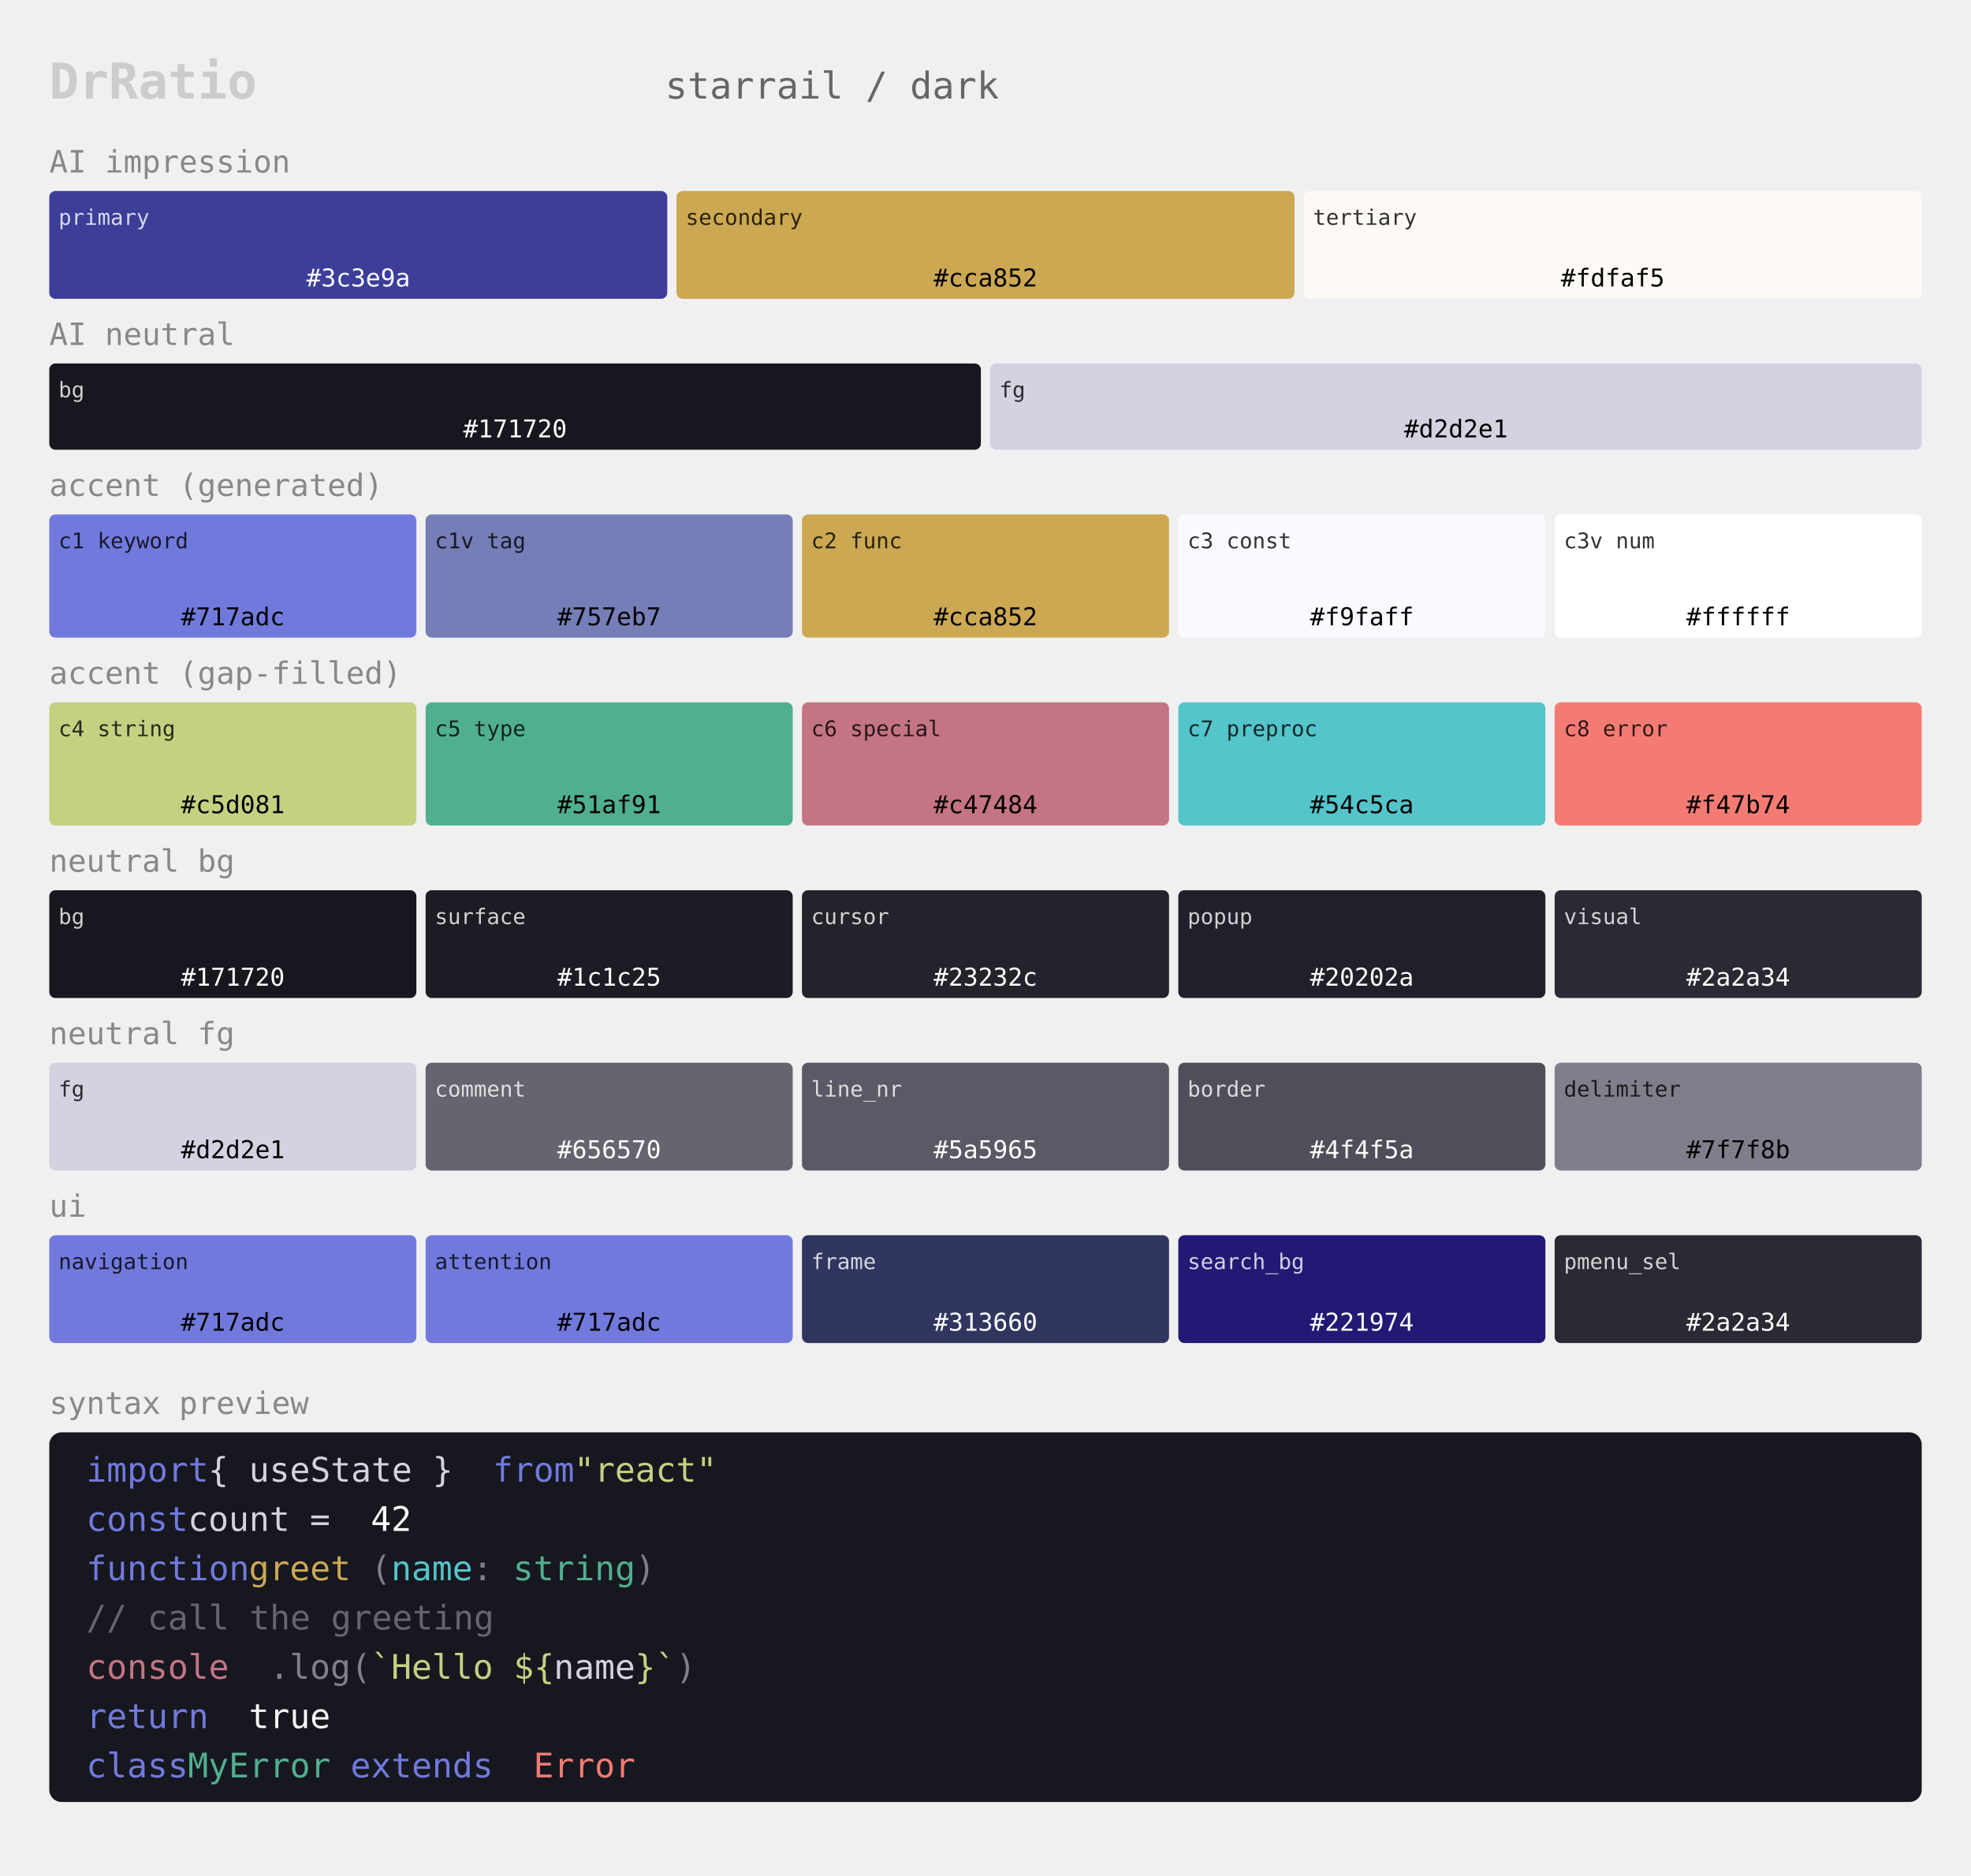
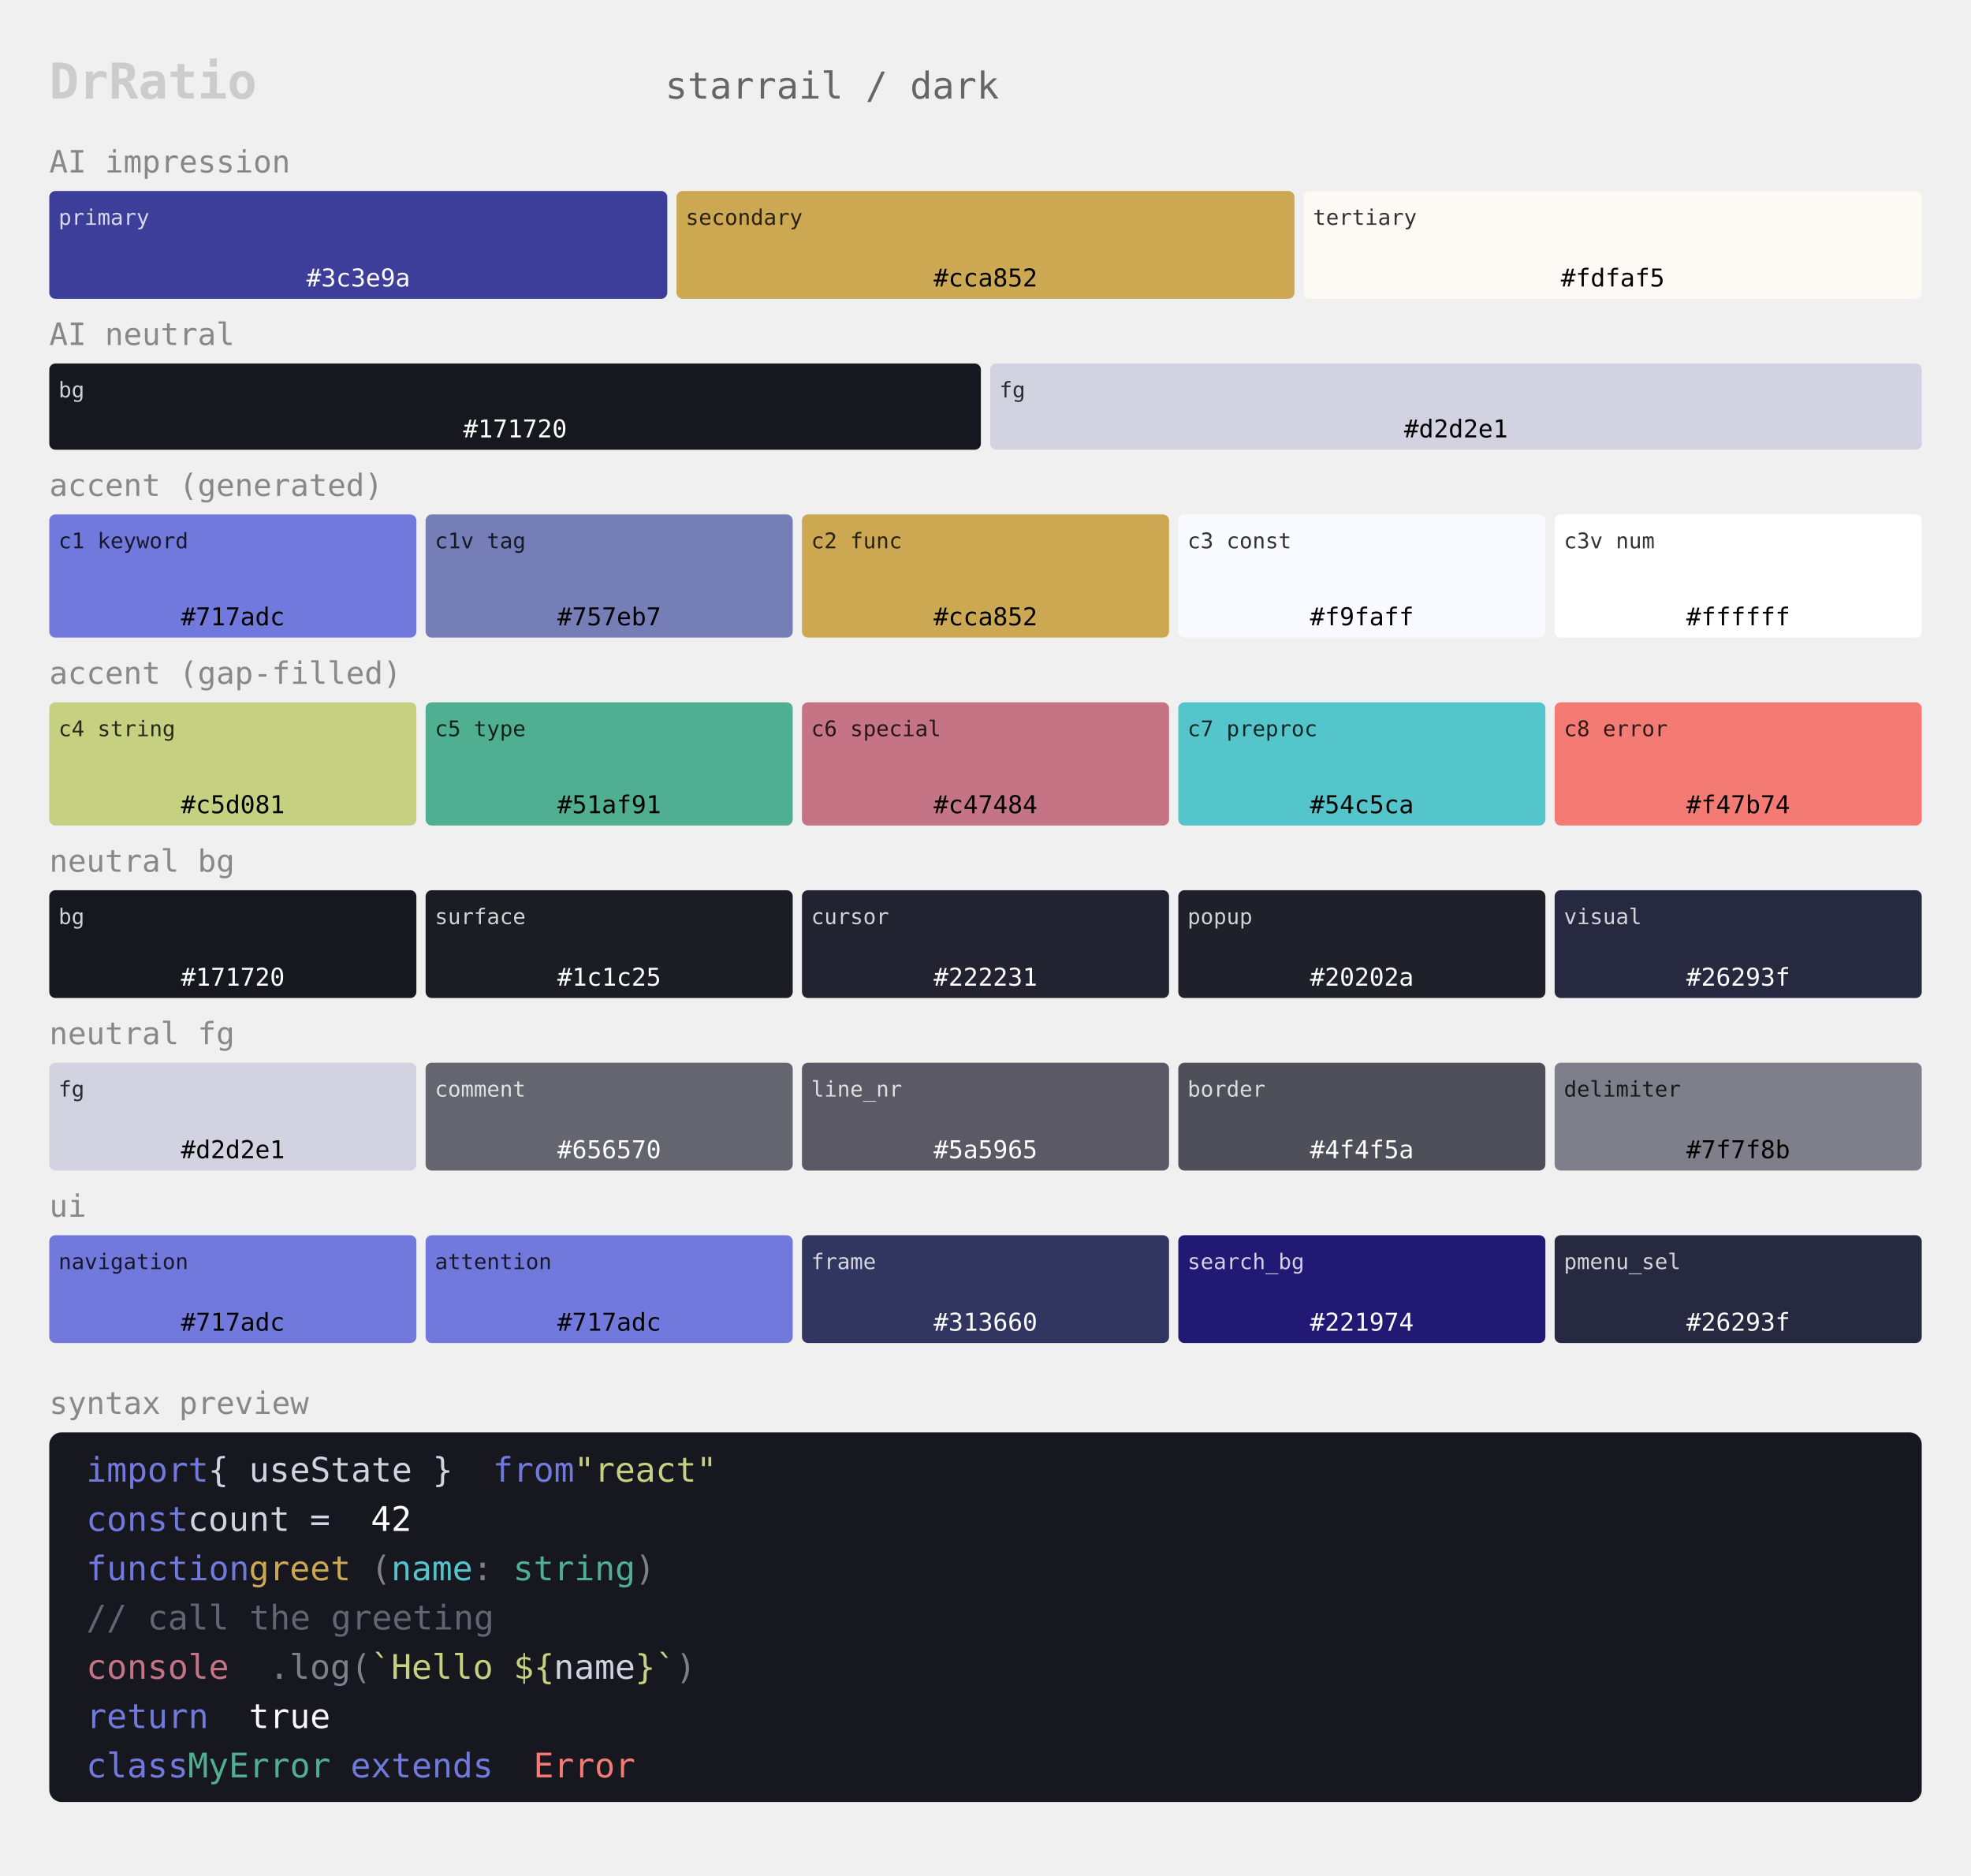
<svg xmlns="http://www.w3.org/2000/svg" width="640" height="609" style="background:#0a0a0a; font-family:ui-monospace,monospace;">
  <text x="16" y="32" fill="#ccc" font-size="16" font-weight="bold">DrRatio</text>
  <text x="216" y="32" fill="#666" font-size="12">starrail / dark</text>
  <text x="16" y="56" fill="#888" font-size="10">AI impression</text>
  <rect x="16" y="62" width="200.667" height="35" fill="#3c3e9a" rx="2" />
  <text x="19" y="73" fill="#ffffff" font-size="7" opacity="0.8">primary</text>
  <text x="116.333" y="93" fill="#ffffff" font-size="8" text-anchor="middle">#3c3e9a</text>
  <rect x="219.667" y="62" width="200.667" height="35" fill="#cca852" rx="2" />
  <text x="222.667" y="73" fill="#000000" font-size="7" opacity="0.8">secondary</text>
  <text x="320" y="93" fill="#000000" font-size="8" text-anchor="middle">#cca852</text>
  <rect x="423.333" y="62" width="200.667" height="35" fill="#fdfaf5" rx="2" />
  <text x="426.333" y="73" fill="#000000" font-size="7" opacity="0.8">tertiary</text>
  <text x="523.667" y="93" fill="#000000" font-size="8" text-anchor="middle">#fdfaf5</text>
  <text x="16" y="112" fill="#888" font-size="10">AI neutral</text>
  <rect x="16" y="118" width="302.5" height="28" fill="#171720" rx="2" />
  <text x="19" y="129" fill="#ffffff" font-size="7" opacity="0.8">bg</text>
  <text x="167.25" y="142" fill="#ffffff" font-size="8" text-anchor="middle">#171720</text>
  <rect x="321.5" y="118" width="302.5" height="28" fill="#d2d2e1" rx="2" />
  <text x="324.5" y="129" fill="#000000" font-size="7" opacity="0.8">fg</text>
  <text x="472.75" y="142" fill="#000000" font-size="8" text-anchor="middle">#d2d2e1</text>
  <text x="16" y="161" fill="#888" font-size="10">accent (generated)</text>
  <rect x="16" y="167" width="119.2" height="40" fill="#717adc" rx="2" />
  <text x="19" y="178" fill="#000000" font-size="7" opacity="0.8">c1 keyword</text>
  <text x="75.6" y="203" fill="#000000" font-size="8" text-anchor="middle">#717adc</text>
  <rect x="138.2" y="167" width="119.2" height="40" fill="#757eb7" rx="2" />
  <text x="141.2" y="178" fill="#000000" font-size="7" opacity="0.8">c1v tag</text>
  <text x="197.8" y="203" fill="#000000" font-size="8" text-anchor="middle">#757eb7</text>
  <rect x="260.4" y="167" width="119.2" height="40" fill="#cca852" rx="2" />
  <text x="263.4" y="178" fill="#000000" font-size="7" opacity="0.8">c2 func</text>
  <text x="320" y="203" fill="#000000" font-size="8" text-anchor="middle">#cca852</text>
  <rect x="382.6" y="167" width="119.2" height="40" fill="#f9faff" rx="2" />
  <text x="385.6" y="178" fill="#000000" font-size="7" opacity="0.8">c3 const</text>
  <text x="442.2" y="203" fill="#000000" font-size="8" text-anchor="middle">#f9faff</text>
  <rect x="504.8" y="167" width="119.2" height="40" fill="#ffffff" rx="2" />
  <text x="507.8" y="178" fill="#000000" font-size="7" opacity="0.8">c3v num</text>
  <text x="564.4" y="203" fill="#000000" font-size="8" text-anchor="middle">#ffffff</text>
  <text x="16" y="222" fill="#888" font-size="10">accent (gap-filled)</text>
  <rect x="16" y="228" width="119.2" height="40" fill="#c5d081" rx="2" />
  <text x="19" y="239" fill="#000000" font-size="7" opacity="0.8">c4 string</text>
  <text x="75.6" y="264" fill="#000000" font-size="8" text-anchor="middle">#c5d081</text>
  <rect x="138.2" y="228" width="119.2" height="40" fill="#51af91" rx="2" />
  <text x="141.2" y="239" fill="#000000" font-size="7" opacity="0.8">c5 type</text>
  <text x="197.8" y="264" fill="#000000" font-size="8" text-anchor="middle">#51af91</text>
  <rect x="260.4" y="228" width="119.2" height="40" fill="#c47484" rx="2" />
  <text x="263.4" y="239" fill="#000000" font-size="7" opacity="0.8">c6 special</text>
  <text x="320" y="264" fill="#000000" font-size="8" text-anchor="middle">#c47484</text>
  <rect x="382.6" y="228" width="119.2" height="40" fill="#54c5ca" rx="2" />
  <text x="385.6" y="239" fill="#000000" font-size="7" opacity="0.8">c7 preproc</text>
  <text x="442.2" y="264" fill="#000000" font-size="8" text-anchor="middle">#54c5ca</text>
  <rect x="504.8" y="228" width="119.2" height="40" fill="#f47b74" rx="2" />
  <text x="507.8" y="239" fill="#000000" font-size="7" opacity="0.8">c8 error</text>
  <text x="564.4" y="264" fill="#000000" font-size="8" text-anchor="middle">#f47b74</text>
  <text x="16" y="283" fill="#888" font-size="10">neutral bg</text>
  <rect x="16" y="289" width="119.2" height="35" fill="#171720" rx="2" />
  <text x="19" y="300" fill="#ffffff" font-size="7" opacity="0.8">bg</text>
  <text x="75.6" y="320" fill="#ffffff" font-size="8" text-anchor="middle">#171720</text>
  <rect x="138.2" y="289" width="119.2" height="35" fill="#1c1c25" rx="2" />
  <text x="141.2" y="300" fill="#ffffff" font-size="7" opacity="0.8">surface</text>
  <text x="197.8" y="320" fill="#ffffff" font-size="8" text-anchor="middle">#1c1c25</text>
-   <rect x="260.4" y="289" width="119.2" height="35" fill="#23232c" rx="2" />
+   <rect x="260.4" y="289" width="119.2" height="35" fill="#222231" rx="2" />
  <text x="263.4" y="300" fill="#ffffff" font-size="7" opacity="0.8">cursor</text>
-   <text x="320" y="320" fill="#ffffff" font-size="8" text-anchor="middle">#23232c</text>
+   <text x="320" y="320" fill="#ffffff" font-size="8" text-anchor="middle">#222231</text>
  <rect x="382.6" y="289" width="119.2" height="35" fill="#20202a" rx="2" />
  <text x="385.6" y="300" fill="#ffffff" font-size="7" opacity="0.8">popup</text>
  <text x="442.2" y="320" fill="#ffffff" font-size="8" text-anchor="middle">#20202a</text>
-   <rect x="504.8" y="289" width="119.2" height="35" fill="#2a2a34" rx="2" />
+   <rect x="504.8" y="289" width="119.2" height="35" fill="#26293f" rx="2" />
  <text x="507.8" y="300" fill="#ffffff" font-size="7" opacity="0.8">visual</text>
-   <text x="564.4" y="320" fill="#ffffff" font-size="8" text-anchor="middle">#2a2a34</text>
+   <text x="564.4" y="320" fill="#ffffff" font-size="8" text-anchor="middle">#26293f</text>
  <text x="16" y="339" fill="#888" font-size="10">neutral fg</text>
  <rect x="16" y="345" width="119.2" height="35" fill="#d2d2e1" rx="2" />
  <text x="19" y="356" fill="#000000" font-size="7" opacity="0.8">fg</text>
  <text x="75.6" y="376" fill="#000000" font-size="8" text-anchor="middle">#d2d2e1</text>
  <rect x="138.2" y="345" width="119.2" height="35" fill="#656570" rx="2" />
  <text x="141.2" y="356" fill="#ffffff" font-size="7" opacity="0.8">comment</text>
  <text x="197.8" y="376" fill="#ffffff" font-size="8" text-anchor="middle">#656570</text>
  <rect x="260.4" y="345" width="119.2" height="35" fill="#5a5965" rx="2" />
  <text x="263.4" y="356" fill="#ffffff" font-size="7" opacity="0.8">line_nr</text>
  <text x="320" y="376" fill="#ffffff" font-size="8" text-anchor="middle">#5a5965</text>
  <rect x="382.6" y="345" width="119.2" height="35" fill="#4f4f5a" rx="2" />
  <text x="385.6" y="356" fill="#ffffff" font-size="7" opacity="0.8">border</text>
  <text x="442.2" y="376" fill="#ffffff" font-size="8" text-anchor="middle">#4f4f5a</text>
  <rect x="504.8" y="345" width="119.2" height="35" fill="#7f7f8b" rx="2" />
  <text x="507.8" y="356" fill="#000000" font-size="7" opacity="0.8">delimiter</text>
  <text x="564.4" y="376" fill="#000000" font-size="8" text-anchor="middle">#7f7f8b</text>
  <text x="16" y="395" fill="#888" font-size="10">ui</text>
  <rect x="16" y="401" width="119.2" height="35" fill="#717adc" rx="2" />
  <text x="19" y="412" fill="#000000" font-size="7" opacity="0.8">navigation</text>
  <text x="75.6" y="432" fill="#000000" font-size="8" text-anchor="middle">#717adc</text>
  <rect x="138.2" y="401" width="119.2" height="35" fill="#717adc" rx="2" />
  <text x="141.2" y="412" fill="#000000" font-size="7" opacity="0.8">attention</text>
  <text x="197.8" y="432" fill="#000000" font-size="8" text-anchor="middle">#717adc</text>
  <rect x="260.4" y="401" width="119.2" height="35" fill="#313660" rx="2" />
  <text x="263.4" y="412" fill="#ffffff" font-size="7" opacity="0.8">frame</text>
  <text x="320" y="432" fill="#ffffff" font-size="8" text-anchor="middle">#313660</text>
  <rect x="382.6" y="401" width="119.2" height="35" fill="#221974" rx="2" />
  <text x="385.6" y="412" fill="#ffffff" font-size="7" opacity="0.8">search_bg</text>
  <text x="442.2" y="432" fill="#ffffff" font-size="8" text-anchor="middle">#221974</text>
-   <rect x="504.8" y="401" width="119.2" height="35" fill="#2a2a34" rx="2" />
+   <rect x="504.8" y="401" width="119.2" height="35" fill="#26293f" rx="2" />
  <text x="507.8" y="412" fill="#ffffff" font-size="7" opacity="0.8">pmenu_sel</text>
-   <text x="564.4" y="432" fill="#ffffff" font-size="8" text-anchor="middle">#2a2a34</text>
+   <text x="564.4" y="432" fill="#ffffff" font-size="8" text-anchor="middle">#26293f</text>
  <text x="16" y="459" fill="#888" font-size="10">syntax preview</text>
  <rect x="16" y="465" width="608" height="120" fill="#171720" rx="4" />
  <text x="28" y="481" fill="#717adc" font-size="11" font-family="monospace">import</text>
  <text x="67.6" y="481" fill="#d2d2e1" font-size="11" font-family="monospace"> { useState } </text>
  <text x="160" y="481" fill="#717adc" font-size="11" font-family="monospace">from</text>
  <text x="186.4" y="481" fill="#c5d081" font-size="11" font-family="monospace"> "react"</text>
  <text x="28" y="497" fill="#717adc" font-size="11" font-family="monospace">const</text>
  <text x="61" y="497" fill="#d2d2e1" font-size="11" font-family="monospace"> count</text>
  <text x="100.6" y="497" fill="#d2d2e1" font-size="11" font-family="monospace"> = </text>
  <text x="120.4" y="497" fill="#ffffff" font-size="11" font-family="monospace">42</text>
  <text x="28" y="513" fill="#717adc" font-size="11" font-family="monospace">function</text>
  <text x="80.8" y="513" fill="#cca852" font-size="11" font-family="monospace"> greet</text>
  <text x="120.4" y="513" fill="#7f7f8b" font-size="11" font-family="monospace">(</text>
  <text x="127" y="513" fill="#54c5ca" font-size="11" font-family="monospace">name</text>
  <text x="153.4" y="513" fill="#7f7f8b" font-size="11" font-family="monospace">: </text>
  <text x="166.6" y="513" fill="#51af91" font-size="11" font-family="monospace">string</text>
  <text x="206.2" y="513" fill="#7f7f8b" font-size="11" font-family="monospace">)</text>
  <text x="28" y="529" fill="#656570" font-size="11" font-family="monospace">  // call the greeting</text>
  <text x="28" y="545" fill="#c47484" font-size="11" font-family="monospace">  console</text>
  <text x="87.4" y="545" fill="#7f7f8b" font-size="11" font-family="monospace">.log(</text>
  <text x="120.4" y="545" fill="#c5d081" font-size="11" font-family="monospace">`Hello ${</text>
  <text x="179.8" y="545" fill="#d2d2e1" font-size="11" font-family="monospace">name</text>
  <text x="206.2" y="545" fill="#c5d081" font-size="11" font-family="monospace">}`</text>
  <text x="219.4" y="545" fill="#7f7f8b" font-size="11" font-family="monospace">)</text>
  <text x="28" y="561" fill="#717adc" font-size="11" font-family="monospace">  return</text>
  <text x="80.8" y="561" fill="#f9faff" font-size="11" font-family="monospace"> true</text>
  <text x="28" y="577" fill="#717adc" font-size="11" font-family="monospace">class</text>
  <text x="61" y="577" fill="#51af91" font-size="11" font-family="monospace"> MyError</text>
  <text x="113.8" y="577" fill="#717adc" font-size="11" font-family="monospace"> extends </text>
  <text x="173.2" y="577" fill="#f47b74" font-size="11" font-family="monospace">Error</text>
</svg>
